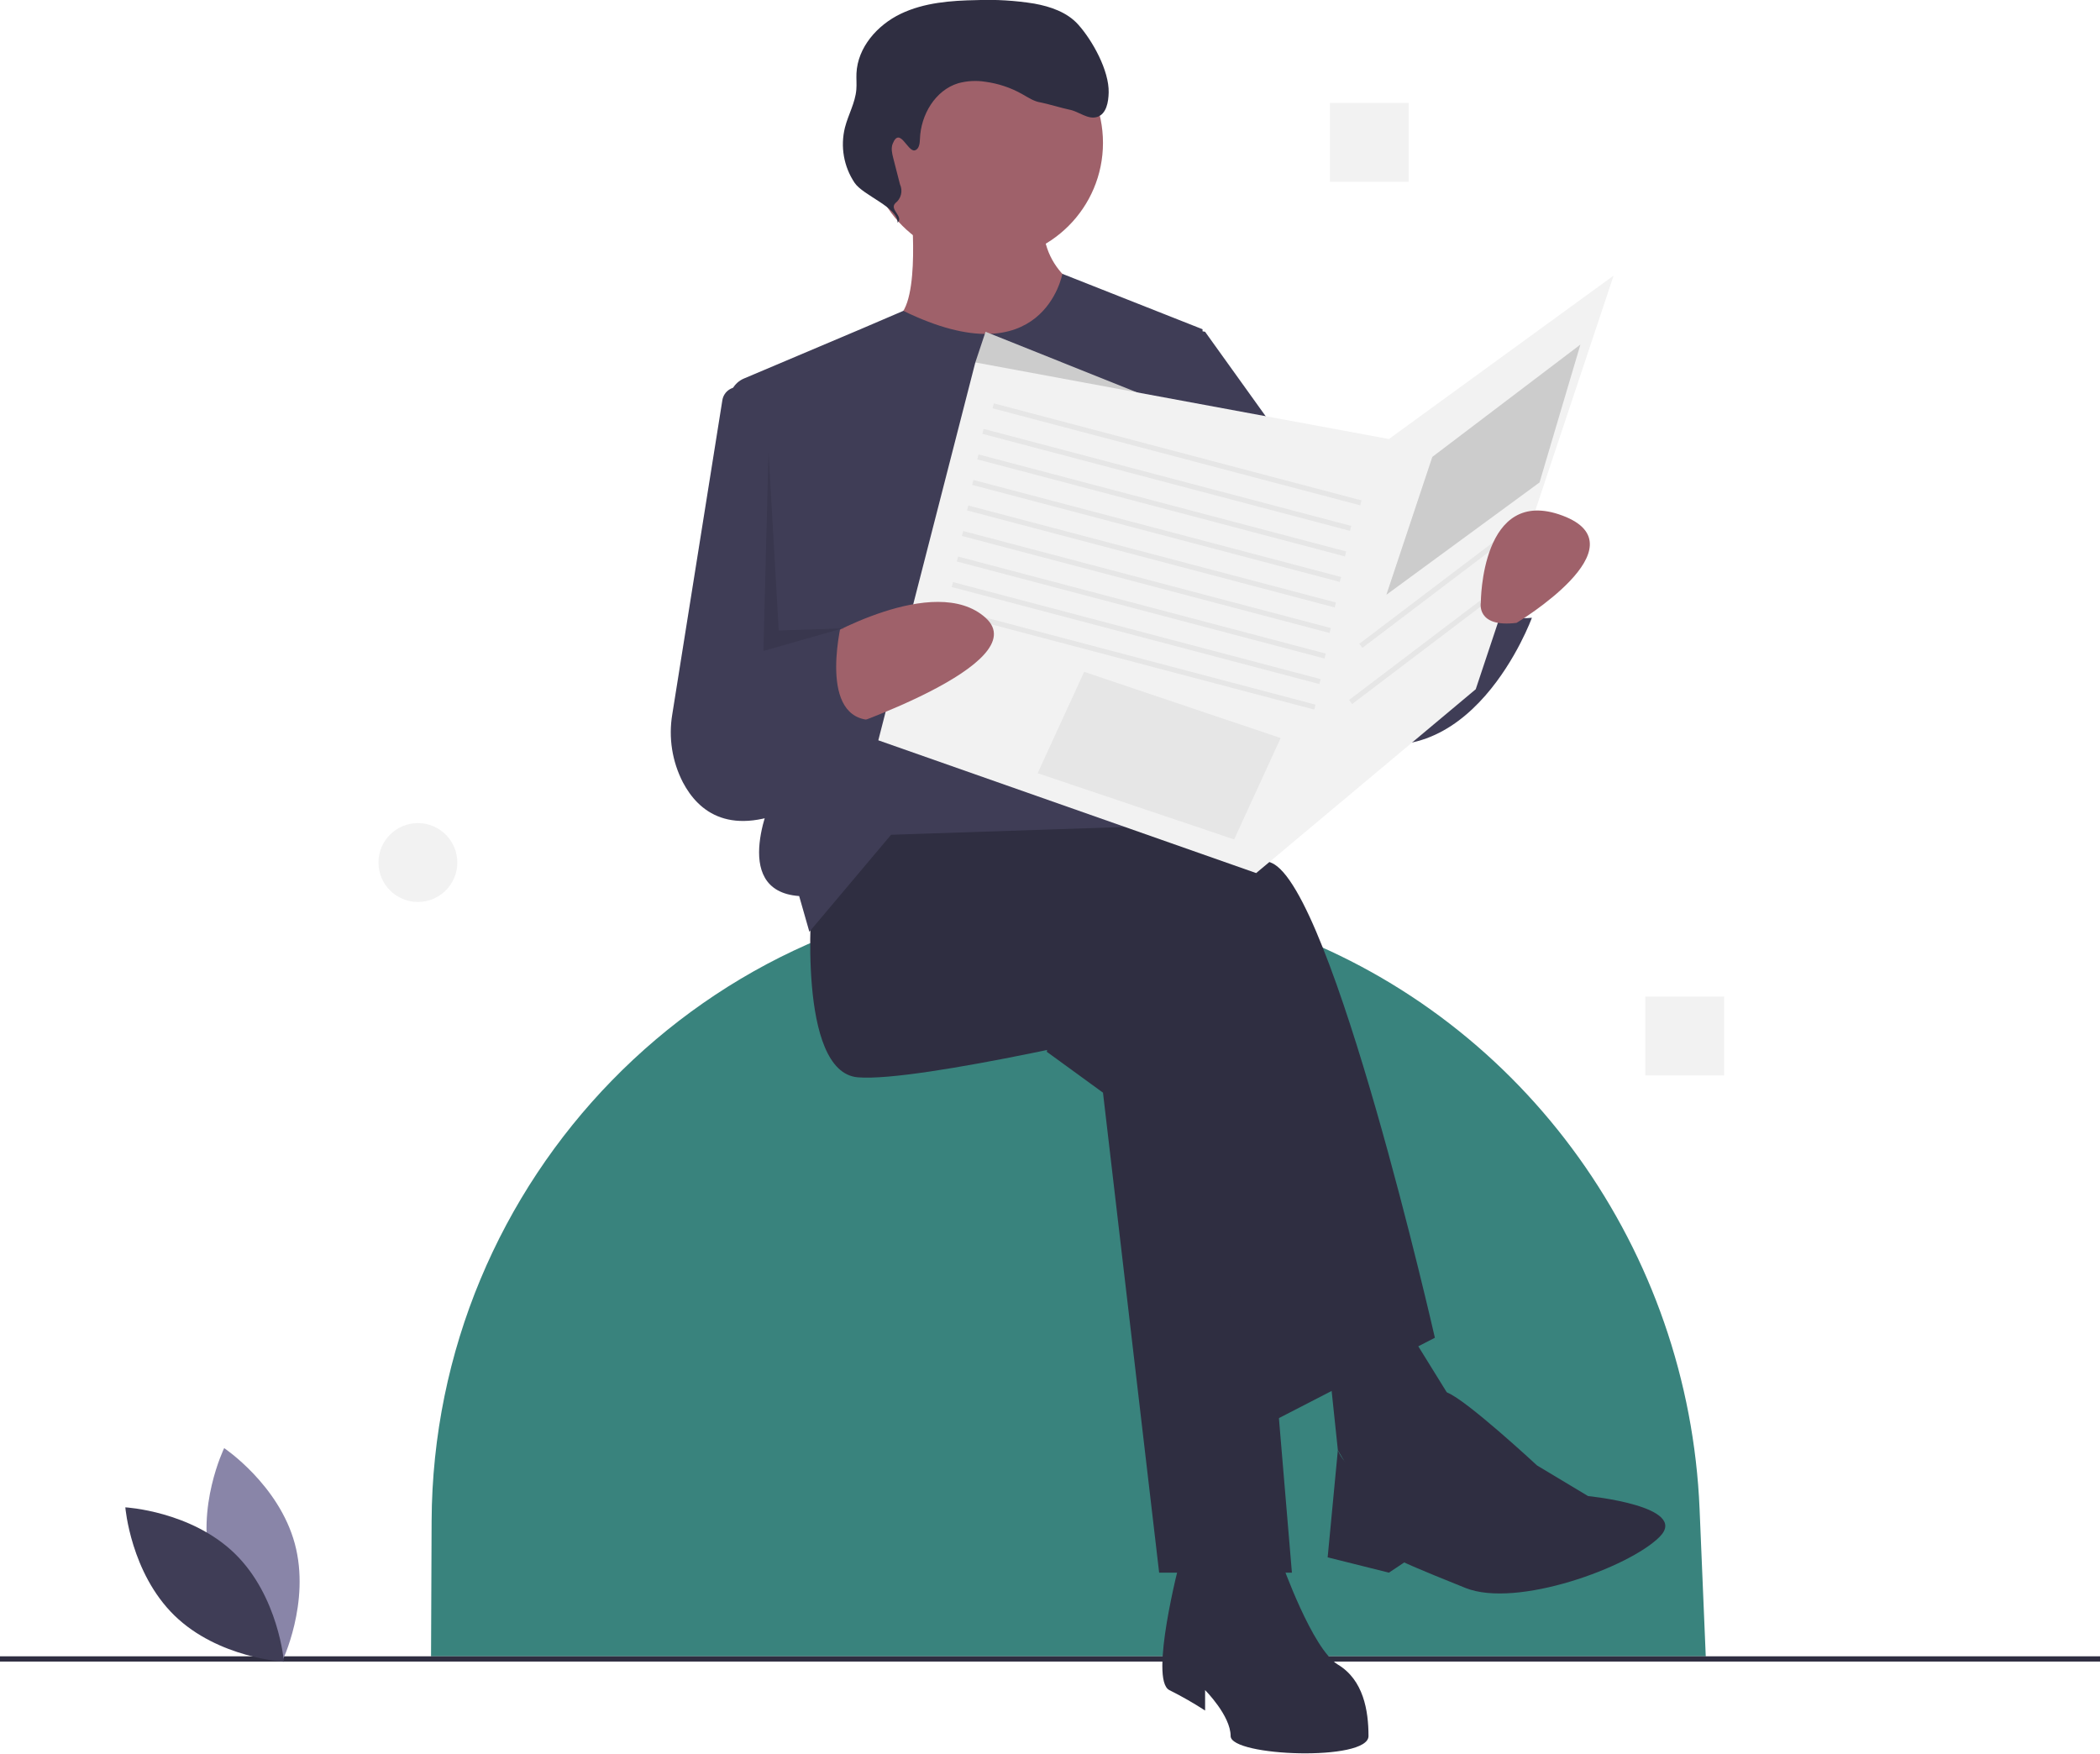
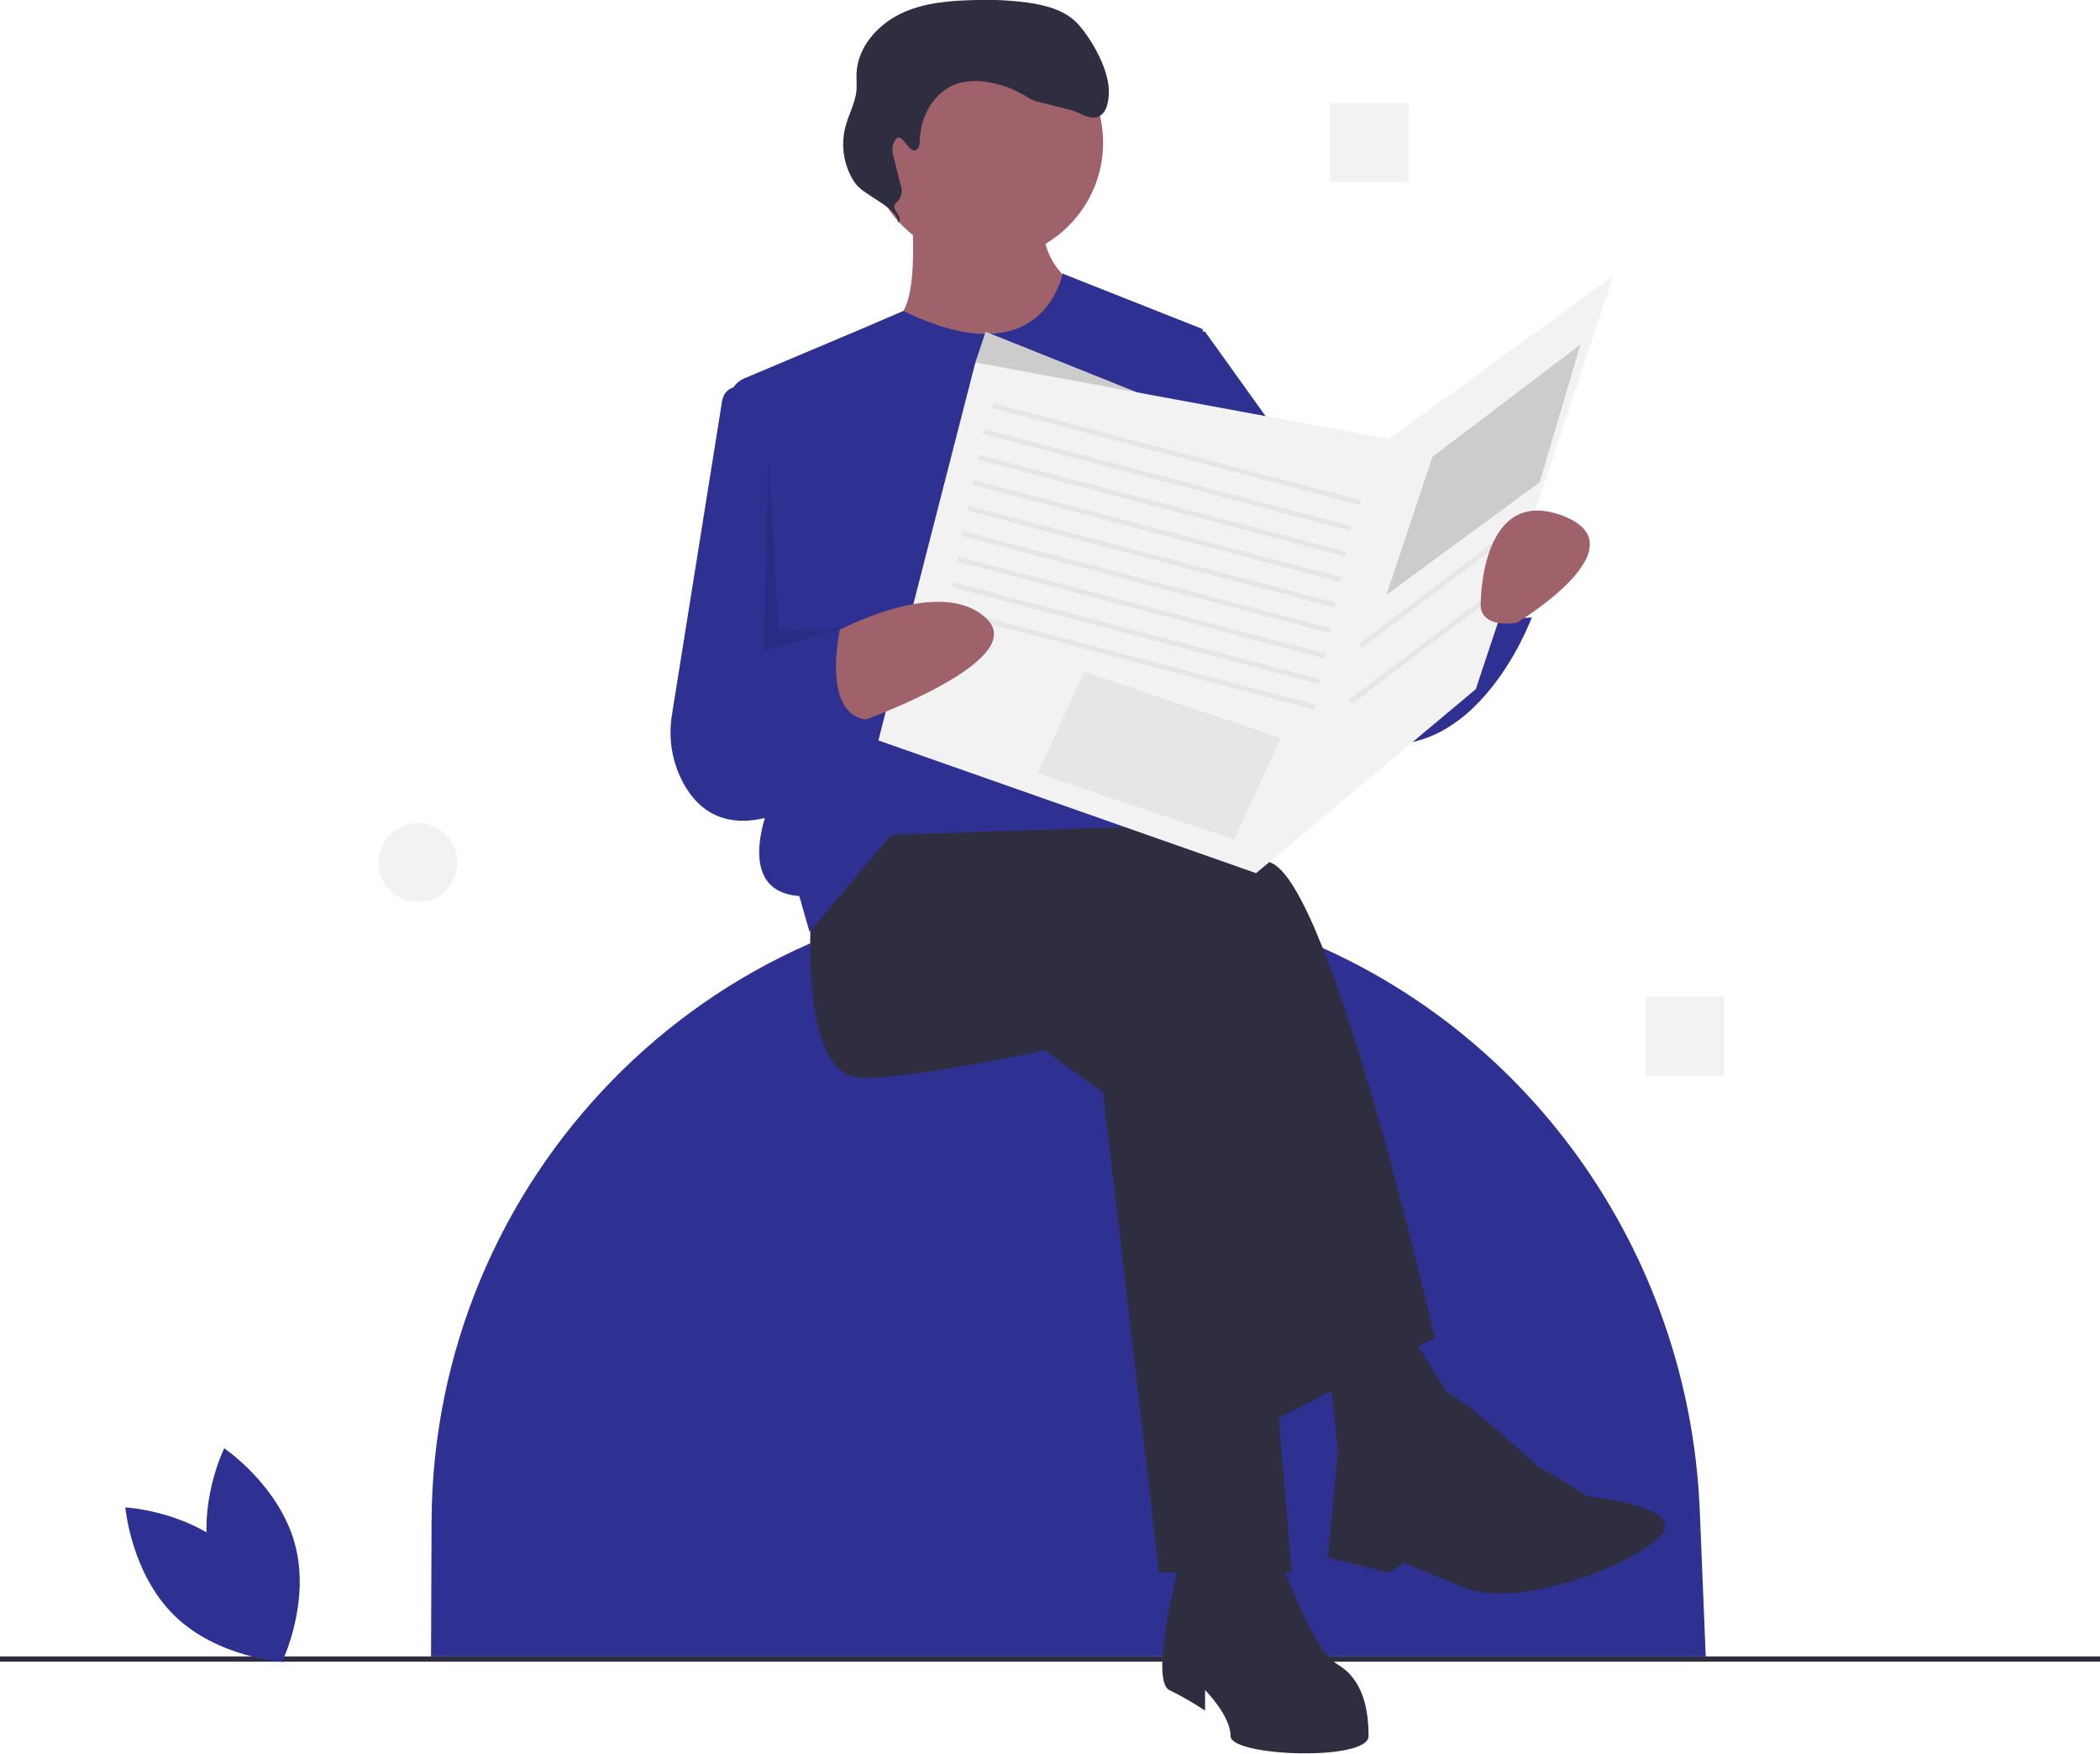
- <svg xmlns="http://www.w3.org/2000/svg" data-name="Layer 1" width="799" height="667.076" viewBox="0 0 799 667.076">
-   <path d="M849.5,746.62h-485l.219-51.422c.553-130.115,104.408-237.329,234.506-239.542q2.108-.036,4.223-.036h0a245.336,245.336,0,0,1,85.752,15.406c92.054,34.283,153.841,121.384,157.951,219.528Z" transform="translate(-200.5 -116.4621)" fill="#39837d" />
-   <rect y="630.158" width="799" height="2" fill="#2f2e41" />
-   <polygon points="398.287 400.165 419.657 415.708 441.028 598.33 491.54 598.33 474.055 390.451 404.115 363.252 398.287 400.165" fill="#2f2e41" />
-   <path d="M509.418,458.344s-5.828,66.055,17.485,67.998,112.682-19.428,112.682-19.428l42.741,151.537,64.112-33.027s-38.856-170.965-62.169-180.679-101.025-29.142-101.025-29.142l-56.341,9.714Z" transform="translate(-200.5 -116.4621)" fill="#2f2e41" />
-   <path d="M649.299,710.906s-11.657,44.684-3.886,48.57a140.535,140.535,0,0,1,13.6,7.771v-7.771s9.714,9.714,9.714,17.485,52.455,9.714,52.455,0-1.943-21.371-11.657-27.199-21.371-38.856-21.371-38.856Z" transform="translate(-200.5 -116.4621)" fill="#2f2e41" />
-   <polygon points="505.14 514.79 509.025 551.703 522.625 575.016 555.652 538.103 530.396 497.305 505.14 514.79" fill="#2f2e41" />
-   <path d="M736.724,668.165s7.154-24.46,14.262-21.944,34.307,27.772,34.307,27.772L804.722,685.65s38.856,3.886,27.199,15.542-54.398,27.199-73.826,19.428-23.313-9.714-23.313-9.714l-5.828,3.886-23.313-5.828,3.886-40.799S715.354,685.65,736.724,668.165Z" transform="translate(-200.5 -116.4621)" fill="#2f2e41" />
-   <circle cx="374.973" cy="54.349" r="44.684" fill="#9f616a" />
-   <path d="M547.303,197.039s3.886,40.799-7.771,40.799S541.474,288.35,572.559,288.35s42.741-60.226,42.741-60.226-21.371-7.771-17.485-33.027S547.303,197.039,547.303,197.039Z" transform="translate(-200.5 -116.4621)" fill="#9f616a" />
-   <path d="M544.207,234.725l-16.332,6.998L483.55,260.476a9,9,0,0,0-5.437,9.294l16.734,148.746s-17.485,36.913,9.714,38.856L508.447,470.972l31.085-36.913,116.567-3.886,1.943-188.45L604.706,220.647S597.452,260.755,544.207,234.725Z" transform="translate(-200.5 -116.4621)" fill="#3f3d56" />
-   <path d="M489.991,266.008l-7.179-2.051a5.919,5.919,0,0,0-7.471,4.759L456.288,388.223a41.502,41.502,0,0,0,4.055,25.917c5.887,11.146,18.113,21.254,43.247,9.233l17.485-126.281Z" transform="translate(-200.5 -116.4621)" fill="#3f3d56" />
-   <path d="M635.7,238.809l23.313,3.886,64.112,89.368L728.953,347.605l36.913-11.657s-1.943,17.485,17.485,15.542c0,0-23.313,64.112-71.883,44.684s-64.112-77.711-64.112-77.711Z" transform="translate(-200.5 -116.4621)" fill="#3f3d56" />
-   <polygon points="462.399 161.203 374.973 126.232 371.088 137.889 411.886 172.859 462.399 161.203" fill="#ccc" />
-   <path d="M548.57,173.66c1.65-.441,1.893-2.632,1.948-4.339.296-9.142,5.802-18.524,14.553-21.185a24.467,24.467,0,0,1,10.313-.568,39.063,39.063,0,0,1,13.967,4.66c2.279,1.281,4.515,2.825,7.1,3.216,1.707.259,9.101,2.408,10.801,2.711,3.738.665,7.212,4.01,10.799,2.765,3.432-1.191,4.191-5.634,4.274-9.265.189-8.273-6.092-19.724-11.624-25.878-4.198-4.671-10.519-6.827-16.698-7.948a111.168,111.168,0,0,0-21.838-1.328c-9.889.176-20.051.94-28.968,5.218s-16.407,12.794-16.834,22.675c-.089,2.058.123,4.125-.05,6.178-.422,5.008-3.082,9.532-4.329,14.4a26.35,26.35,0,0,0,3.68,21.057c3.309,4.87,16.543,9.291,16.351,15.176,2.392-2.478-3.249-4.972-.857-7.45a5.892,5.892,0,0,0,1.752-7.199l-2.54-9.907c-.465-1.814-.922-3.778-.22-5.513C542.875,164.407,545.818,174.395,548.57,173.66Z" transform="translate(-200.5 -116.4621)" fill="#2f2e41" />
-   <polygon points="371.088 137.889 334.175 281.655 477.941 332.168 561.481 262.227 613.936 104.862 528.453 167.031 371.088 137.889" fill="#f2f2f2" />
-   <rect x="647.356" y="216.987" width="1.942" height="144.669" transform="translate(2.65912 725.9059) rotate(-75.21727)" fill="#e6e6e6" />
-   <rect x="643.471" y="226.701" width="1.942" height="144.669" transform="translate(-9.62744 729.3844) rotate(-75.21727)" fill="#e6e6e6" />
-   <rect x="641.528" y="236.415" width="1.942" height="144.669" transform="translate(-20.46692 734.7413) rotate(-75.21727)" fill="#e6e6e6" />
-   <rect x="639.585" y="246.129" width="1.942" height="144.669" transform="translate(-31.3064 740.0982) rotate(-75.21727)" fill="#e6e6e6" />
-   <rect x="637.642" y="255.843" width="1.942" height="144.669" transform="translate(-42.14588 745.4551) rotate(-75.21727)" fill="#e6e6e6" />
-   <rect x="635.7" y="265.557" width="1.942" height="144.669" transform="translate(-52.98536 750.812) rotate(-75.21727)" fill="#e6e6e6" />
-   <rect x="633.757" y="275.27" width="1.942" height="144.669" transform="translate(-63.82485 756.1689) rotate(-75.21727)" fill="#e6e6e6" />
-   <rect x="631.814" y="284.984" width="1.942" height="144.669" transform="translate(-74.66433 761.5258) rotate(-75.21727)" fill="#e6e6e6" />
-   <rect x="629.871" y="294.698" width="1.942" height="144.669" transform="translate(-85.50381 766.8827) rotate(-75.21727)" fill="#e6e6e6" />
-   <path d="M512.35,360.104s43.695-26.099,63.123-8.614-56.341,42.741-56.341,42.741Z" transform="translate(-200.5 -116.4621)" fill="#9f616a" />
-   <path d="M464.734,372.861l56.341-21.371s-9.714,36.913,9.714,38.856L503.59,423.374S449.192,423.374,464.734,372.861Z" transform="translate(-200.5 -116.4621)" fill="#3f3d56" />
-   <polygon points="412.494 255.602 487.255 280.799 469.562 319.365 394.801 294.169 412.494 255.602" fill="#e6e6e6" />
-   <polygon points="544.967 173.831 601.308 131.089 585.766 183.545 527.482 226.286 544.967 173.831" fill="#ccc" />
-   <rect x="711.079" y="339.834" width="70.719" height="1.943" transform="translate(-254.7255 403.9423) rotate(-37.18317)" fill="#e6e6e6" />
-   <rect x="707.194" y="361.204" width="70.719" height="1.943" transform="translate(-268.4311 405.9385) rotate(-37.18317)" fill="#e6e6e6" />
-   <path d="M777.523,353.433s48.57-29.142,17.485-40.799-31.085,33.027-31.085,33.027S761.981,355.376,777.523,353.433Z" transform="translate(-200.5 -116.4621)" fill="#9f616a" />
-   <polygon points="292.405 171.888 290.462 247.657 320.575 239.063 296.29 239.885 292.405 171.888" opacity="0.1" />
-   <path d="M280.909,712.354c6.073,22.45,26.875,36.354,26.875,36.354s10.955-22.495,4.882-44.945-26.875-36.354-26.875-36.354S274.835,689.904,280.909,712.354Z" transform="translate(-200.5 -116.4621)" fill="#8985a8" />
-   <path d="M289.833,707.53c16.665,16.223,18.7,41.16,18.7,41.16s-24.984-1.364-41.648-17.587-18.7-41.16-18.7-41.16S273.168,691.307,289.833,707.53Z" transform="translate(-200.5 -116.4621)" fill="#3f3d56" />
-   <rect x="626" y="379.158" width="30" height="30" fill="#f2f2f2" />
-   <rect x="506" y="39.158" width="30" height="30" fill="#f2f2f2" />
-   <circle cx="159" cy="328.158" r="15" fill="#f2f2f2" />
+ <svg xmlns="http://www.w3.org/2000/svg" version="1.1" id="Layer_1" x="0px" y="0px" viewBox="0 0 799 667.1" style="enable-background:new 0 0 799 667.1;" xml:space="preserve">
+   <style type="text/css">
+ 	.st0{fill:#2F3192;}
+ 	.st1{fill:#2F2E41;}
+ 	.st2{fill:#9F616A;}
+ 	.st3{fill:#CCCCCC;}
+ 	.st4{fill:#F2F2F2;}
+ 	.st5{fill:#E6E6E6;}
+ 	.st6{opacity:0.1;enable-background:new    ;}
+ </style>
+   <path class="st0" d="M649,630.2H164l0.2-51.4c0.6-130.1,104.4-237.3,234.5-239.5c1.4,0,2.8,0,4.2,0h0c29.3,0,58.3,5.2,85.8,15.4  c92.1,34.3,153.8,121.4,158,219.5L649,630.2z" />
+   <rect y="630.2" class="st1" width="799" height="2" />
+   <polygon class="st1" points="398.3,400.2 419.7,415.7 441,598.3 491.5,598.3 474.1,390.5 404.1,363.3 " />
+   <path class="st1" d="M308.9,341.9c0,0-5.8,66.1,17.5,68s112.7-19.4,112.7-19.4L481.8,542l64.1-33c0,0-38.9-171-62.2-180.7  s-101-29.1-101-29.1l-56.3,9.7L308.9,341.9z" />
+   <path class="st1" d="M448.8,594.4c0,0-11.7,44.7-3.9,48.6c4.7,2.3,9.2,4.9,13.6,7.8V643c0,0,9.7,9.7,9.7,17.5s52.5,9.7,52.5,0  s-1.9-21.4-11.7-27.2s-21.4-38.9-21.4-38.9L448.8,594.4z" />
+   <polygon class="st1" points="505.1,514.8 509,551.7 522.6,575 555.7,538.1 530.4,497.3 " />
+   <path class="st1" d="M536.2,551.7c0,0,7.2-24.5,14.3-21.9s34.3,27.8,34.3,27.8l19.4,11.7c0,0,38.9,3.9,27.2,15.5  s-54.4,27.2-73.8,19.4s-23.3-9.7-23.3-9.7l-5.8,3.9l-23.3-5.8l3.9-40.8C509,551.7,514.9,569.2,536.2,551.7z" />
+   <circle class="st2" cx="375" cy="54.3" r="44.7" />
+   <path class="st2" d="M346.8,80.6c0,0,3.9,40.8-7.8,40.8s1.9,50.5,33,50.5s42.7-60.2,42.7-60.2s-21.4-7.8-17.5-33  S346.8,80.6,346.8,80.6z" />
+   <path class="st0" d="M343.7,118.3l-16.3,7L283.1,144c-3.7,1.6-5.9,5.3-5.4,9.3l16.7,148.7c0,0-17.5,36.9,9.7,38.9l3.9,13.6  l31.1-36.9l116.6-3.9l1.9-188.5l-53.3-21.1C404.2,104.2,397,144.3,343.7,118.3z" />
+   <path class="st0" d="M289.5,149.5l-7.2-2.1c-3.1-0.9-6.4,0.9-7.3,4.1c-0.1,0.2-0.1,0.5-0.2,0.7l-19.1,119.5  c-1.5,8.9-0.1,17.9,4.1,25.9c5.9,11.1,18.1,21.3,43.2,9.2l17.5-126.3L289.5,149.5z" />
+   <path class="st0" d="M435.2,122.3l23.3,3.9l64.1,89.4l5.8,15.5l36.9-11.7c0,0-1.9,17.5,17.5,15.5c0,0-23.3,64.1-71.9,44.7  S446.9,202,446.9,202L435.2,122.3z" />
+   <polygon class="st3" points="462.4,161.2 375,126.2 371.1,137.9 411.9,172.9 " />
+   <path class="st1" d="M348.1,57.2c1.7-0.4,1.9-2.6,1.9-4.3c0.3-9.1,5.8-18.5,14.6-21.2c3.4-0.9,6.9-1.1,10.3-0.6  c4.9,0.7,9.6,2.2,14,4.7c2.3,1.3,4.5,2.8,7.1,3.2c1.7,0.3,9.1,2.4,10.8,2.7c3.7,0.7,7.2,4,10.8,2.8c3.4-1.2,4.2-5.6,4.3-9.3  c0.2-8.3-6.1-19.7-11.6-25.9c-4.2-4.7-10.5-6.8-16.7-7.9C386.3,0.2,379-0.2,371.7,0c-9.9,0.2-20.1,0.9-29,5.2s-16.4,12.8-16.8,22.7  c-0.1,2.1,0.1,4.1,0,6.2c-0.4,5-3.1,9.5-4.3,14.4c-1.8,7.2-0.5,14.9,3.7,21.1c3.3,4.9,16.5,9.3,16.4,15.2c2.4-2.5-3.2-5-0.9-7.5  c2.2-1.7,2.9-4.7,1.8-7.2l-2.5-9.9c-0.5-1.8-0.9-3.8-0.2-5.5C342.4,47.9,345.3,57.9,348.1,57.2z" />
+   <polygon class="st4" points="371.1,137.9 334.2,281.7 477.9,332.2 561.5,262.2 613.9,104.9 528.5,167 " />
+   <rect x="446.9" y="100.5" transform="matrix(0.2552 -0.9669 0.9669 0.2552 166.4248 561.7582)" class="st5" width="1.9" height="144.7" />
+   <rect x="443" y="110.2" transform="matrix(0.2552 -0.9669 0.9669 0.2552 154.1382 565.2367)" class="st5" width="1.9" height="144.7" />
+   <rect x="441" y="120" transform="matrix(0.2552 -0.9669 0.9669 0.2552 143.2988 570.5936)" class="st5" width="1.9" height="144.7" />
+   <rect x="439.1" y="129.7" transform="matrix(0.2552 -0.9669 0.9669 0.2552 132.4593 575.9505)" class="st5" width="1.9" height="144.7" />
+   <rect x="437.1" y="139.4" transform="matrix(0.2552 -0.9669 0.9669 0.2552 121.6198 581.3074)" class="st5" width="1.9" height="144.7" />
+   <rect x="435.2" y="149.1" transform="matrix(0.2552 -0.9669 0.9669 0.2552 110.7803 586.6643)" class="st5" width="1.9" height="144.7" />
+   <rect x="433.3" y="158.8" transform="matrix(0.2552 -0.9669 0.9669 0.2552 99.9408 592.0212)" class="st5" width="1.9" height="144.7" />
+   <rect x="431.3" y="168.5" transform="matrix(0.2552 -0.9669 0.9669 0.2552 89.1014 597.3781)" class="st5" width="1.9" height="144.7" />
+   <rect x="429.4" y="178.2" transform="matrix(0.2552 -0.9669 0.9669 0.2552 78.2619 602.735)" class="st5" width="1.9" height="144.7" />
+   <path class="st2" d="M311.9,243.6c0,0,43.7-26.1,63.1-8.6s-56.3,42.7-56.3,42.7L311.9,243.6z" />
+   <path class="st0" d="M264.2,256.4l56.3-21.4c0,0-9.7,36.9,9.7,38.9l-27.2,33C303.1,306.9,248.7,306.9,264.2,256.4z" />
+   <polygon class="st5" points="412.5,255.6 487.3,280.8 469.6,319.4 394.8,294.2 " />
+   <polygon class="st3" points="545,173.8 601.3,131.1 585.8,183.5 527.5,226.3 " />
+   <rect x="510.6" y="223.4" transform="matrix(0.7967 -0.6044 0.6044 0.7967 -24.6 375.5534)" class="st5" width="70.7" height="1.9" />
+   <rect x="506.7" y="244.7" transform="matrix(0.7967 -0.6044 0.6044 0.7967 -38.3056 377.5496)" class="st5" width="70.7" height="1.9" />
+   <path class="st2" d="M577,237c0,0,48.6-29.1,17.5-40.8s-31.1,33-31.1,33S561.5,238.9,577,237z" />
+   <polygon class="st6" points="292.4,171.9 290.5,247.7 320.6,239.1 296.3,239.9 " />
+   <path class="st0" d="M80.4,595.9c6.1,22.5,26.9,36.4,26.9,36.4s11-22.5,4.9-44.9s-26.9-36.4-26.9-36.4S74.3,573.4,80.4,595.9z" />
+   <path class="st0" d="M89.3,591.1c16.7,16.2,18.7,41.2,18.7,41.2s-25-1.4-41.6-17.6s-18.7-41.2-18.7-41.2S72.7,574.8,89.3,591.1z" />
+   <rect x="626" y="379.2" class="st4" width="30" height="30" />
+   <rect x="506" y="39.2" class="st4" width="30" height="30" />
+   <circle class="st4" cx="159" cy="328.2" r="15" />
</svg>
